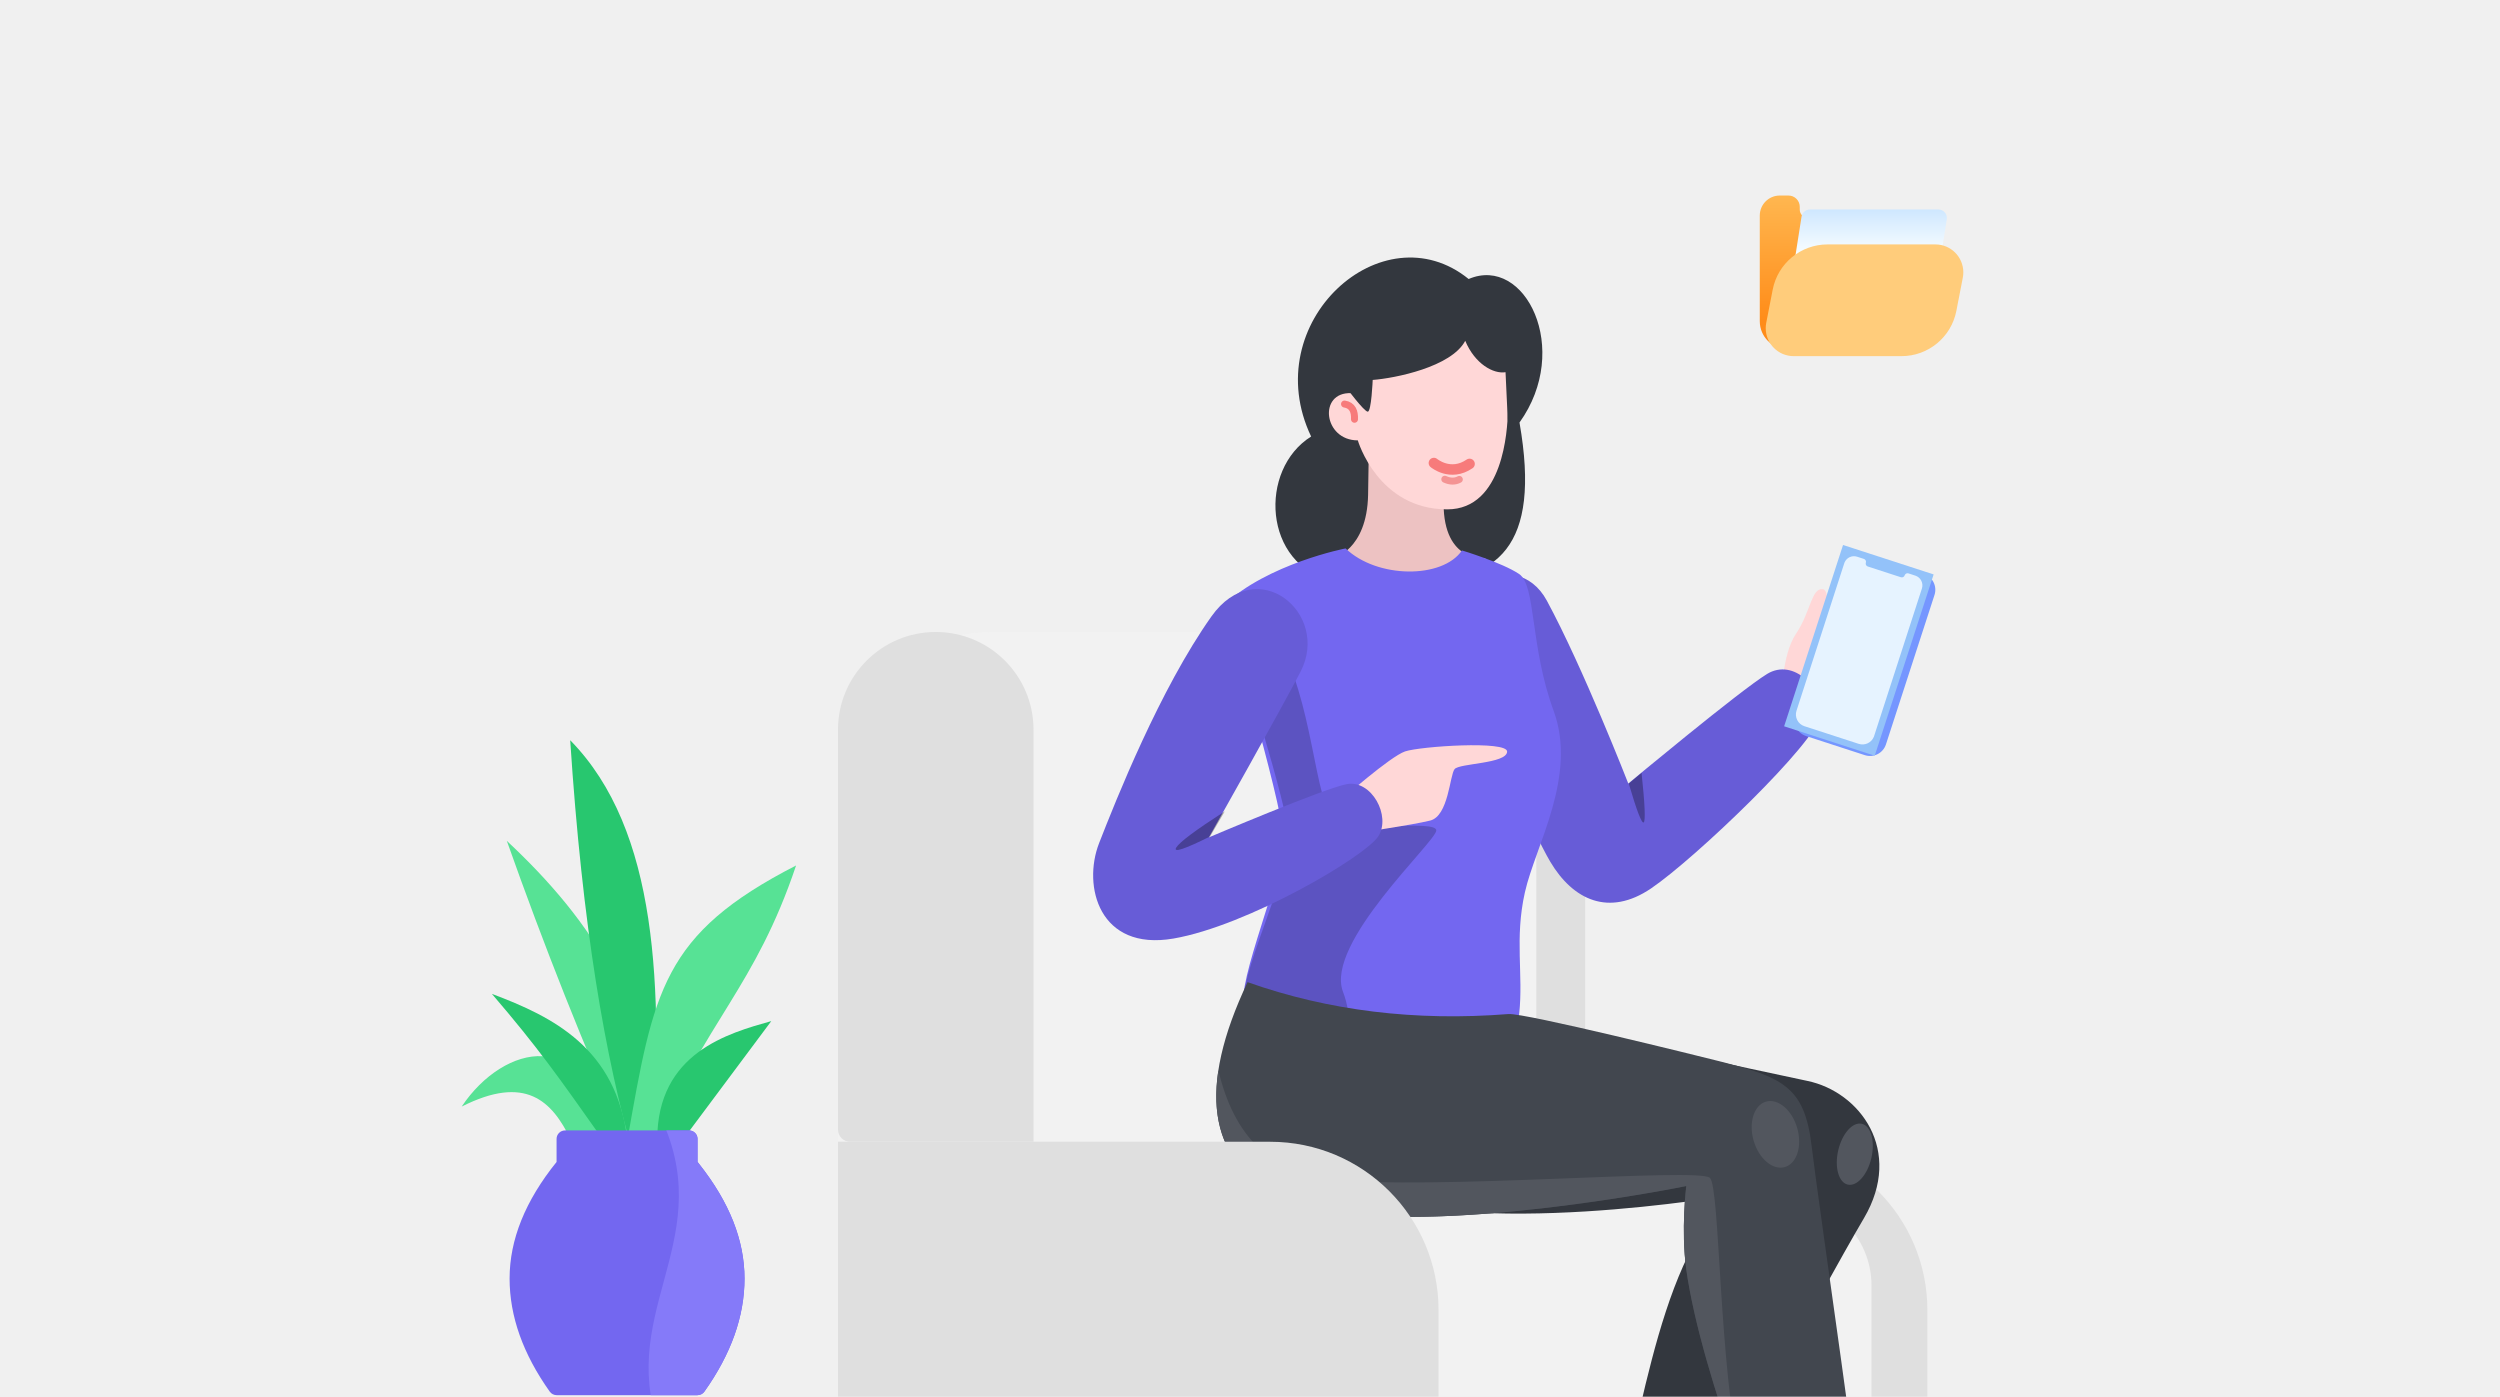
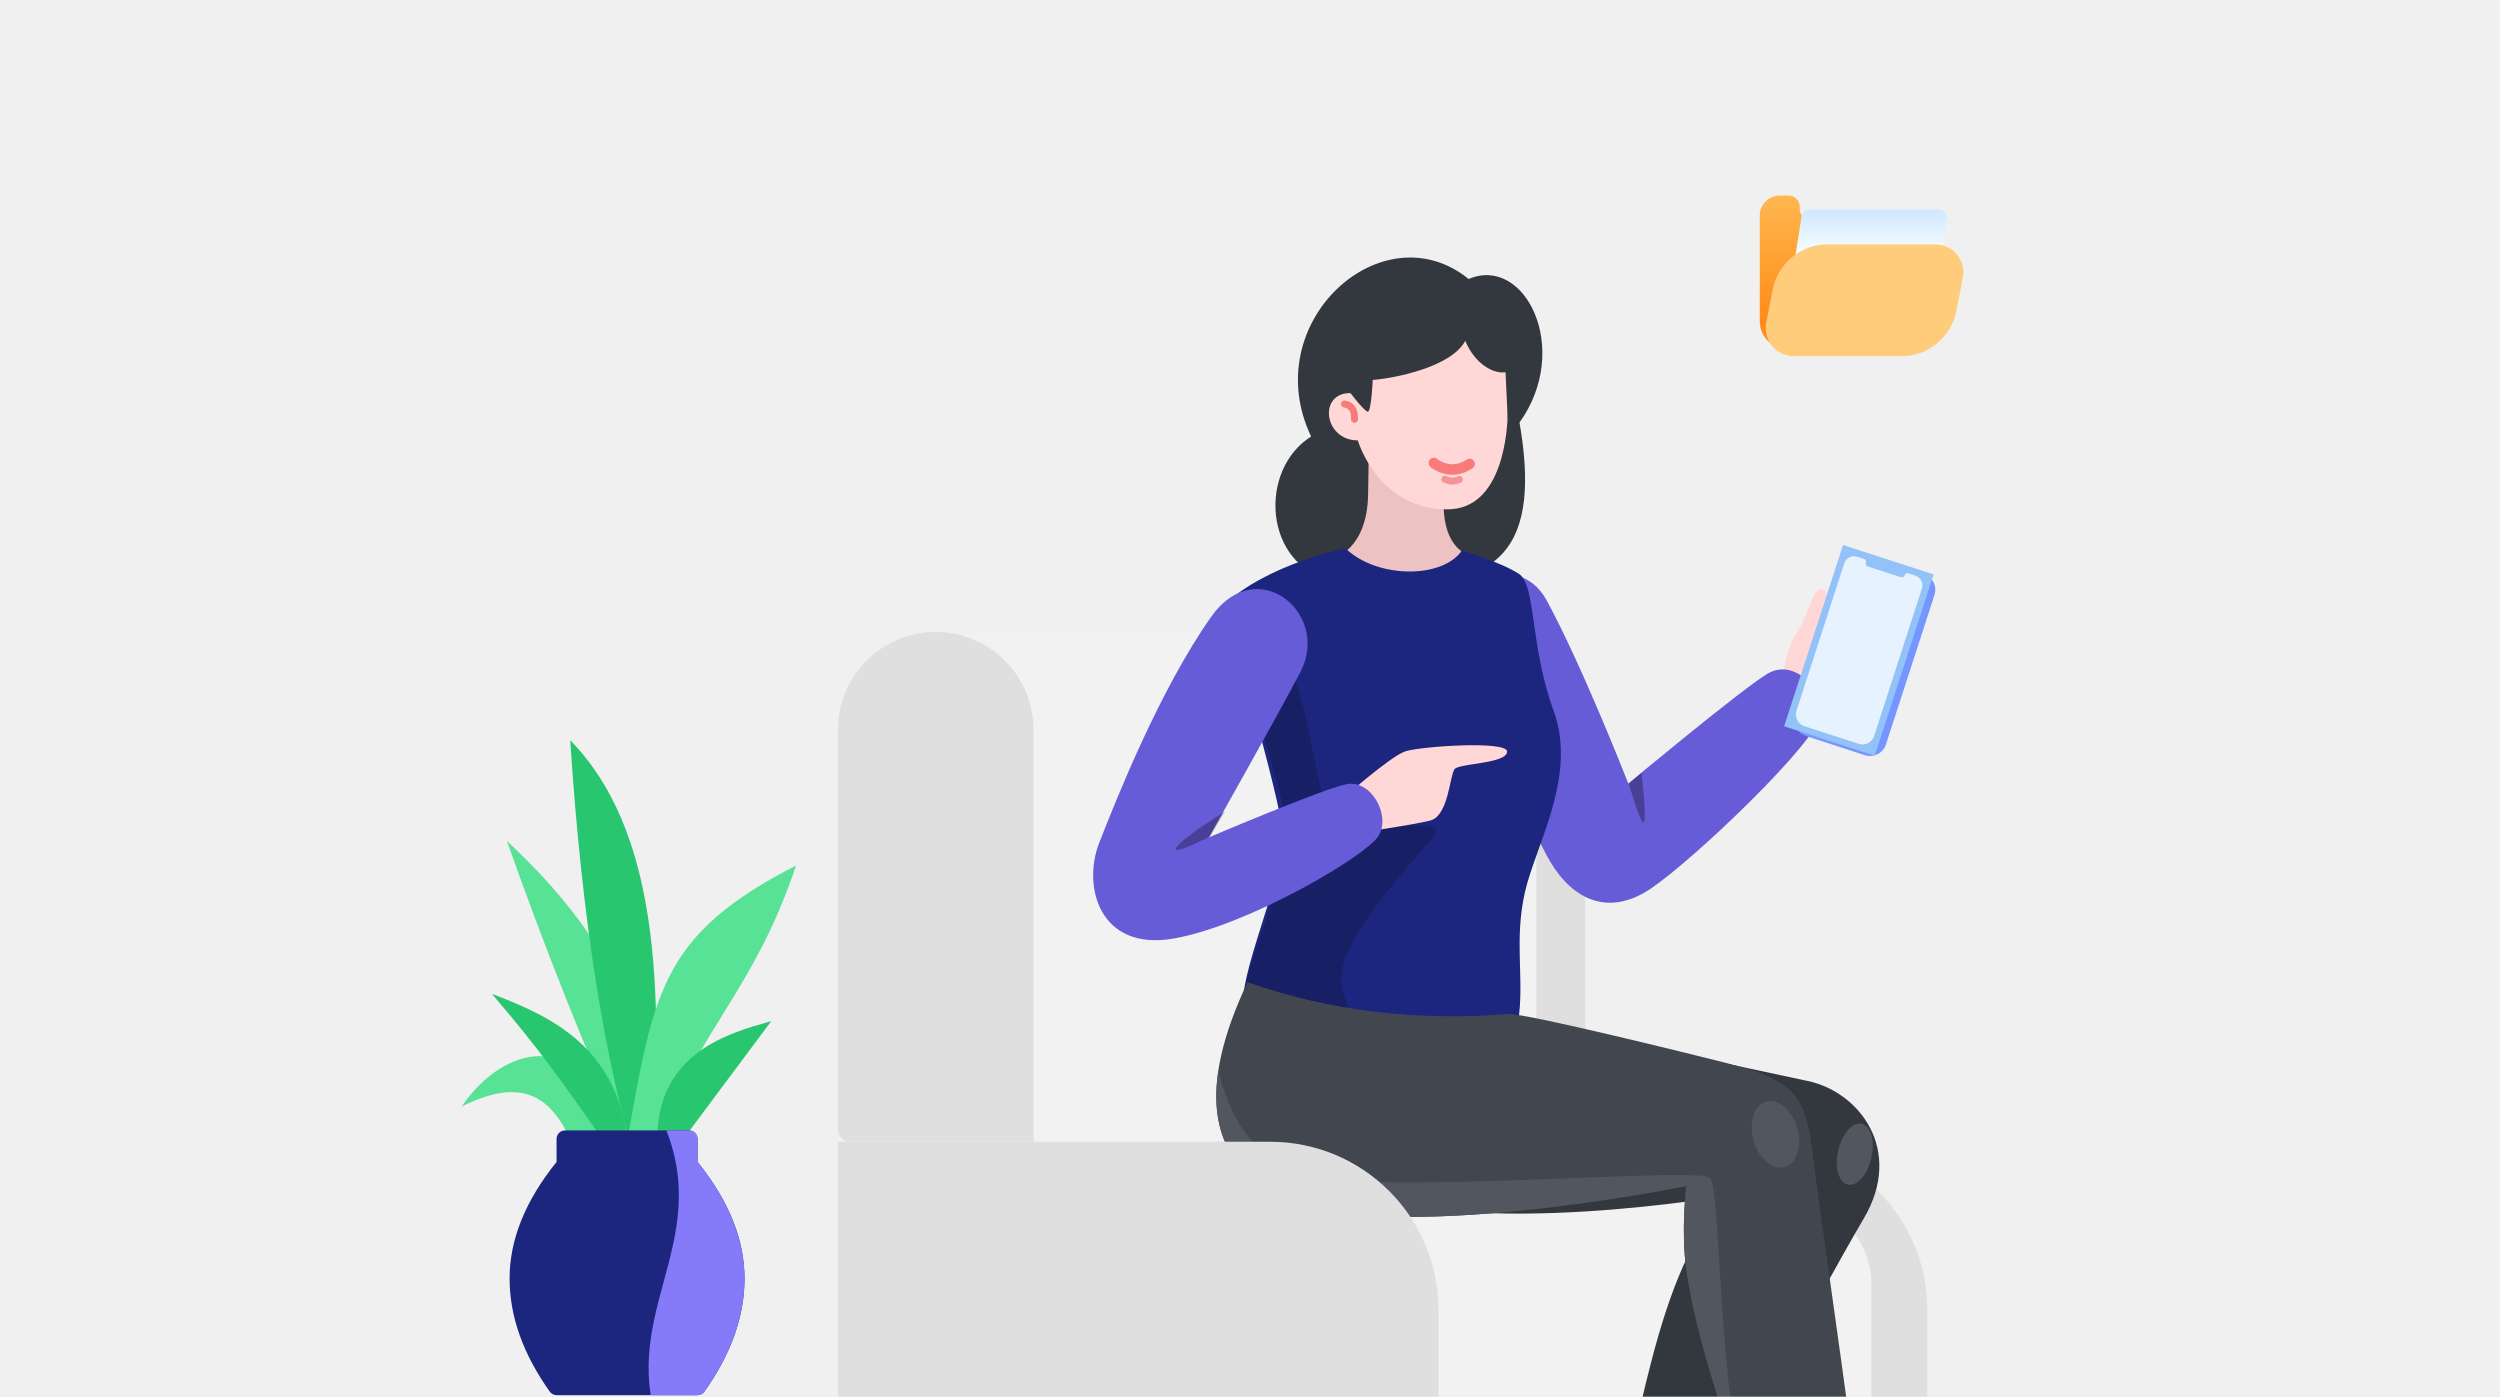
<svg xmlns="http://www.w3.org/2000/svg" xmlns:xlink="http://www.w3.org/1999/xlink" width="358px" height="200px" viewBox="0 0 358 200" version="1.1">
  <defs>
    <path d="M6,0 L352,0 C355.314,-6.08718376e-16 358,2.686 358,6 L358,200 L358,200 L0,200 L0,6 C-4.05812251e-16,2.686 2.686,6.08718376e-16 6,0 Z" id="path-1" />
    <linearGradient x1="50%" y1="81.177%" x2="50%" y2="-34.513%" id="linearGradient-3">
      <stop stop-color="#FF8C19" offset="0%" />
      <stop stop-color="#FFC967" offset="100%" />
    </linearGradient>
    <linearGradient x1="62.11%" y1="31.381%" x2="62.11%" y2="-27.478%" id="linearGradient-4">
      <stop stop-color="#F8FDFF" offset="0%" />
      <stop stop-color="#AAD4FF" offset="100%" />
    </linearGradient>
    <path d="M7.952,0.064 L25.69,0.064 C26.366,0.064 26.914,0.603 26.914,1.268 L26.914,4.578 C31.399,10.144 33.642,15.71 33.642,21.277 C33.642,26.672 31.727,32.066 27.896,37.461 C27.668,37.784 27.293,37.976 26.894,37.976 L6.749,37.976 C6.349,37.976 5.975,37.784 5.746,37.461 C1.915,32.066 0,26.672 0,21.277 C0,15.815 2.159,10.354 6.477,4.893 L6.728,4.578 L6.728,1.268 C6.728,0.603 7.276,0.064 7.952,0.064 Z" id="path-5" />
  </defs>
  <g id="📝-Pages-New" stroke="none" stroke-width="1" fill="none" fill-rule="evenodd">
    <g id="Knowledge-Base" transform="translate(-1052, -791)">
      <g id="Illustration" transform="translate(1052, 791)">
        <mask id="mask-2" fill="white">
          <use xlink:href="#path-1" />
        </mask>
        <g id="Mask" />
        <g mask="url(#mask-2)">
          <g transform="translate(178, 136.5) scale(-1, 1) translate(-178, -136.5) translate(66, 28)">
            <path d="M38.111,135.5 L100,135.5 L100,135.5 L100,201.5 C100,203.709 98.209,205.5 96,205.5 L18,205.5 C15.791,205.5 14,203.709 14,201.5 L14,159.611 C14,146.295 24.795,135.5 38.111,135.5 Z" id="Rectangle" fill="#DFDFDF" />
            <path d="M86.58,62.796 L100,62.5 L100,62.5 L100,142.5 L63,142.5 L63,86.901 C63,73.792 73.474,63.084 86.58,62.796 Z" id="Rectangle" fill="#DFDFDF" />
            <path d="M94.111,62.5 L148.16,62.5 C160.222,62.5 170,72.278 170,84.34 L170,141.753 C170,142.718 169.218,143.5 168.253,143.5 L70,143.5 L70,143.5 L70,86.611 C70,73.295 80.795,62.5 94.111,62.5 Z" id="Rectangle" fill="#F2F2F2" />
            <path d="M156,62.5 C163.732,62.5 170,68.768 170,76.5 L170,133.753 C170,134.718 169.218,135.5 168.253,135.5 L142,135.5 L142,135.5 L142,76.5 C142,68.768 148.268,62.5 156,62.5 Z" id="Rectangle" fill="#DFDFDF" />
            <path d="M34.6,143.5 L96,143.5 L96,143.5 L96,196.5 L22,196.5 L22,156.1 C22,149.141 27.641,143.5 34.6,143.5 Z" id="Rectangle" fill="#F2F2F2" />
            <g id="Wom1.4" stroke-width="1" fill="none" transform="translate(67, 112.5) scale(-1, 1) translate(-67, -112.5) translate(0, 8.5)">
              <g id="Head" transform="translate(26.64127, 0.378756)">
                <path d="M8.147,46.319 C-1.785,44.004 -2.439,30.361 5.112,25.629 C-2.676,9.292 15.333,-6.928 27.669,3.075 C35.756,-0.389 42.476,13.129 34.951,23.628 C38.106,41.654 31.685,46.314 20.109,46.512 L8.147,46.319 Z" id="Path" fill="#33373E" />
                <path d="M8.271,43.06 C8.271,43.06 13.102,41.925 13.27,34.003 C13.437,26.08 13.32,23.376 13.32,23.376 L23.962,23.184 C23.962,23.184 24.078,32.013 24.08,35.207 C24.084,43.785 30.057,43.06 30.057,43.06 C30.057,43.06 28.815,50.016 19.172,50.558 C11.642,50.983 8.271,43.06 8.271,43.06 Z" id="Path" fill="#EDC2C2" />
                <path d="M10.839,19.42 C6.091,19.236 6.866,26.191 11.797,26.182 C11.797,26.182 14.662,36.062 24.607,36.062 C32.684,36.062 33.209,24.546 33.282,22.249 C33.361,19.8 33.371,11.753 33.371,11.753 L10.654,11.742 L10.839,19.42 Z" id="Path" fill="#FFD7D7" />
                <path d="M22.866,28.633 C22.866,28.633 24.498,31.274 27.688,30.334" id="Path" stroke="#F77B7B" stroke-width="1.5" stroke-linecap="round" transform="translate(25.27694, 29.58442) rotate(-18) translate(-25.27694, -29.58442) " />
                <path d="M24.249,31.785 C24.998,32.099 25.708,32.099 26.329,31.738" id="Path" stroke="#F49494" stroke-linecap="round" transform="translate(25.28918, 31.87678) rotate(2) translate(-25.28918, -31.87678) " />
                <path d="M11.057,23.277 C11.356,22.201 11.224,21.261 10.156,20.832" id="Path-8" stroke="#F77B7B" stroke-linecap="round" transform="translate(10.6761, 22.05471) rotate(-13) translate(-10.6761, -22.05471) " />
                <path d="M10.088,18.56 C10.088,18.56 12.69,22.055 13.217,22.073 C13.744,22.092 13.929,17.529 13.929,17.529 C17.121,17.285 25.199,15.675 27.18,11.924 C28.564,15.234 31.212,16.703 32.951,16.421 L33.281,23.452 L34.093,9.317 L9.451,9.317 L10.088,18.56 Z" id="Path" fill="#33373E" />
              </g>
              <g id="LLeg" transform="translate(30.04037, 107.25)" fill="#33373E">
                <path d="M16.635,0.026 C24.043,0.357 65.276,9.483 72.767,11.034 C80.258,12.584 86.591,20.974 80.879,30.689 C74.463,41.595 57.909,72.567 53.889,79.549 C51.9,83.005 41.864,81.067 44.221,75.267 C48.616,64.455 50.657,37.292 61.861,27.388 C61.861,27.388 24.181,33.951 7.905,26.434 C-3.924,20.969 -1.248,-0.775 16.635,0.026 Z" id="Path" />
              </g>
              <g id="LArm" transform="translate(52.38391, 45.76)">
                <path d="M46.782,17.675 C46.782,17.675 46.699,11.643 48.807,8.49 C50.916,5.338 50.999,1.989 52.595,2.099 C54.191,2.208 52.611,9.992 52.611,9.992 C52.611,9.992 54.636,9.218 56.09,8.239 C57.545,7.26 61.955,2.432 62.986,3.288 C64.734,4.745 61.919,12.967 60.386,14.61 C58.848,16.255 50.445,21.661 50.445,21.661 L46.782,17.675 Z" id="Path" fill="#FFD7D7" />
                <path d="M1.256,14.061 C4.702,22.06 11.012,36.754 13.613,41.138 C16.873,46.628 22.014,49.047 28.033,44.973 C34.357,40.693 51.771,23.999 52.282,20.217 C52.788,16.435 48.526,11.898 44.669,14.247 C40.812,16.596 24.787,29.942 24.787,29.942 C24.787,29.942 18.32,13.351 13.117,3.74 C8.611,-4.575 -3.99,1.9 1.256,14.061 Z" id="Path" fill="#675CD7" />
                <path d="M24.854,29.951 C26.012,33.882 26.726,35.733 26.997,35.506 C27.268,35.278 27.164,32.913 26.687,28.41 L24.854,29.951 Z" id="Path" fill-opacity="0.303" fill="#000000" />
              </g>
              <g id="PhoneMini4" transform="translate(110.3976, 56.90821) scale(-1, 1) rotate(-18) translate(-110.3976, -56.90821) translate(102.3976, 42.40821)">
                <g id="Group-3" transform="translate(0, 0)">
                  <path d="M2.834,1.009 L11.674,1.009 C12.999,1.009 14.074,2.083 14.074,3.409 L14.074,25.909 C14.074,27.234 12.999,28.309 11.674,28.309 L2.834,28.309 C1.509,28.309 0.434,27.234 0.434,25.909 L0.434,3.409 C0.434,2.083 1.509,1.009 2.834,1.009 Z" id="Rectangle" fill="#7596FF" fill-rule="nonzero" />
                  <rect id="Rectangle" fill="#93C2F9" x="1.461" y="0.65" width="13.64" height="27.3" />
                  <path d="M3.899,1.625 L4.934,1.625 C5.145,1.625 5.32,1.777 5.356,1.977 L5.363,2.055 C5.363,2.292 5.555,2.484 5.793,2.484 L10.781,2.484 C10.991,2.484 11.167,2.332 11.203,2.132 L11.21,2.055 C11.21,1.817 11.402,1.625 11.639,1.625 L12.669,1.625 C13.433,1.625 14.06,2.214 14.121,2.964 L14.126,3.085 L14.126,3.085 L14.106,25.285 C14.104,26.254 13.319,27.038 12.351,27.04 L4.167,27.04 C3.241,27.041 2.482,26.323 2.418,25.412 L2.413,25.287 C2.413,25.286 2.413,25.285 2.415,25.285 L2.434,3.09 C2.435,2.281 3.091,1.625 3.899,1.625 Z" id="Rectangle" fill="#E6F3FF" fill-rule="nonzero" />
                </g>
              </g>
              <g id="Body" transform="translate(19.19922, 42.03301)">
-                 <path d="M0,8.15 C0,8.15 8.305,35.978 8.551,41.246 C8.797,46.514 1.758,61.997 2.957,65.911 C5.72,74.954 40.995,78.848 42.343,66.682 C42.971,61.009 41.663,55.917 43.17,49.231 C44.672,42.546 50.709,32.612 47.285,23.271 C43.861,13.931 44.778,5.29 42.329,3.657 C39.88,2.024 34.156,0.289 34.156,0.289 C31.372,4.389 21.973,4.329 17.489,-4.61852778e-14 C17.489,-4.61852778e-14 6.348,2.163 0,8.15 Z" id="Path" fill="#7367F0" />
+                 <path d="M0,8.15 C0,8.15 8.305,35.978 8.551,41.246 C8.797,46.514 1.758,61.997 2.957,65.911 C5.72,74.954 40.995,78.848 42.343,66.682 C42.971,61.009 41.663,55.917 43.17,49.231 C44.672,42.546 50.709,32.612 47.285,23.271 C43.861,13.931 44.778,5.29 42.329,3.657 C39.88,2.024 34.156,0.289 34.156,0.289 C31.372,4.389 21.973,4.329 17.489,-4.61852778e-14 C17.489,-4.61852778e-14 6.348,2.163 0,8.15 Z" id="Path" fill="#1C267E" />
                <path d="M7.442,12.657 C12.978,21.448 12.961,36.755 15.934,38.76 C18.907,40.764 30.479,38.797 30.479,40.385 C30.479,41.972 14.488,56.522 17.113,63.477 C18.487,67.119 18.115,70.377 15.994,73.251 L15.302,73.1 C9.002,71.675 3.936,69.117 2.957,65.911 C1.758,61.997 9.609,46.514 9.363,41.246 C9.154,36.774 2.553,16.046 0.563,9.882 C2.183,7.021 4.476,7.946 7.442,12.657 Z" id="Path" fill-opacity="0.199" fill="#000000" />
              </g>
              <g id="RArm" transform="translate(0, 47.85625)">
                <path d="M36.081,30.158 C36.081,30.158 43.076,23.962 45.217,23.243 C47.359,22.524 59.9,21.661 59.821,23.285 C59.731,25.026 52.995,24.926 52.297,25.782 C51.599,26.638 51.44,32.491 48.802,33.148 C46.169,33.805 38.275,34.938 38.275,34.938 L36.081,30.158 Z" id="Path" fill="#FFD7D7" />
                <path d="M17.471,3.926 C10.102,14.334 3.81,30.189 1.395,36.371 C-1.021,42.552 1.416,51.876 12.036,50.045 C22.637,48.22 39.504,38.3 41.37,35.406 C43.237,32.513 40.401,27.247 36.831,27.937 C33.523,28.574 17.116,35.556 17.116,35.556 C17.116,35.556 27.672,16.832 30.249,11.813 C34.554,3.431 23.963,-5.246 17.471,3.926 Z" id="Path" fill="#675CD7" />
                <path d="M17.283,35.428 C13.598,37.26 11.98,37.792 12.429,37.024 C12.879,36.255 15.2,34.521 19.393,31.821 L17.283,35.428 Z" id="Path" fill-opacity="0.303" fill="#000000" />
              </g>
              <g id="RLeg" transform="translate(17.86184, 104)">
                <path d="M4.789,0.143 C-2.392,15.318 -0.936,25.511 9.154,30.722 C23.792,38.281 67.612,29.341 67.612,29.341 C67.612,29.341 66.829,35.65 67.612,41.277 C69.657,55.972 79.383,80.456 81.441,83.533 C84.286,87.787 92.955,84.579 93.118,81.036 C93.282,77.494 86.583,32.251 85.565,23.623 C84.552,14.995 81.352,13.742 72.008,11.383 C69.862,10.842 44.476,4.528 42.151,4.712 C28.829,5.766 16.375,4.243 4.789,0.143 Z" id="Path" fill="#42474F" />
                <path d="M16.595,28.373 C31.087,29.998 69.453,26.648 70.994,28.17 C72.465,29.624 72.22,54.905 75.52,69.538 L75.018,68.156 C71.914,59.53 68.692,49.038 67.612,41.277 C66.829,35.65 67.612,29.341 67.612,29.341 L65.845,29.683 C57.515,31.249 22.035,37.374 9.154,30.722 C2.175,27.118 -0.673,21.13 0.61,12.759 C2.819,22.221 8.148,27.426 16.595,28.373 Z" id="Path" fill="#52565E" />
                <ellipse id="Oval" fill="#52565E" transform="translate(91.74491, 24.78125) rotate(13) translate(-91.74491, -24.78125) " cx="91.745" cy="24.781" rx="2.436" ry="4.469" />
                <ellipse id="Oval" fill="#52565E" transform="translate(80.37828, 21.9375) rotate(-16) translate(-80.37828, -21.9375) " cx="80.378" cy="21.938" rx="3.248" ry="4.875" />
              </g>
            </g>
            <path d="M108.111,135.5 L170,135.5 L170,135.5 L170,203.753 C170,204.718 169.218,205.5 168.253,205.5 L84,205.5 L84,205.5 L84,159.611 C84,146.295 94.795,135.5 108.111,135.5 Z" id="Rectangle" fill="#DFDFDF" />
            <g id="Group-37" stroke-width="1" fill="none" transform="translate(23, 11.5) scale(-1, 1) translate(-23, -11.5) translate(8, 0)">
              <path d="M2.862,0 L4.11,0 C5.002,5.82428401e-17 5.725,0.723 5.725,1.615 L5.725,2.01 C5.725,2.683 6.271,3.229 6.944,3.229 L22,3.229 C24.209,3.229 26,5.02 26,7.229 L26,18 C26,20.209 24.209,22 22,22 L4,22 C1.791,22 2.705415e-16,20.209 0,18 L0,2.862 C-1.93595067e-16,1.282 1.282,2.90392601e-16 2.862,0 Z" id="Rectangle" fill="url(#linearGradient-3)" />
              <path d="M7.184,2 L25.574,2 C26.248,2 26.794,2.546 26.794,3.219 C26.794,3.283 26.789,3.346 26.779,3.408 L24.021,20.97 C23.928,21.563 23.417,22 22.816,22 L4.426,22 C3.752,22 3.206,21.454 3.206,20.781 C3.206,20.717 3.211,20.654 3.221,20.592 L5.979,3.03 C6.072,2.437 6.583,2 7.184,2 Z" id="Rectangle" fill="url(#linearGradient-4)" />
              <path d="M29.075,11.763 L28.149,16.526 C27.419,20.285 24.126,23 20.296,23 L4.852,23 C2.643,23 0.852,21.209 0.852,19 C0.852,18.744 0.876,18.489 0.925,18.237 L1.851,13.474 C2.581,9.715 5.874,7 9.704,7 L25.148,7 C27.357,7 29.148,8.791 29.148,11 C29.148,11.256 29.124,11.511 29.075,11.763 Z" id="Rectangle" fill="#FFCC7B" />
            </g>
            <g id="Group-79" stroke-width="1" fill="none" transform="translate(176, 78)">
              <g id="Group-86">
                <path d="M23.979,58.234 C30.346,43.991 36.13,29.363 41.424,14.412 C29.228,25.78 19.744,39.63 21.095,58.234 L23.979,58.234 Z" id="Path-113" fill="#57E295" />
                <path d="M20.586,59.721 C19.079,35.435 19.718,12.88 32.347,0 C30.605,26.665 27.346,45.45 23.219,59.721 L20.586,59.721 Z" id="Rectangle" fill="#28C76F" />
                <path d="M20.007,57.192 C12.951,40.221 5.861,35.356 2.45563569e-14,17.935 C19.181,27.771 20.383,35.893 24.148,57.192 L20.007,57.192 Z" id="Path-112" fill="#57E295" />
                <path d="M16.209,57.192 L3.551,40.221 C9.665,41.944 19.883,44.735 19.883,57.192 L16.209,57.192 Z" id="Path-114" fill="#28C76F" />
                <path d="M28.048,57.192 L32.271,57.192 C34.954,51.651 38.735,47.837 47.884,52.461 C41.887,43.427 29.583,40.694 28.048,57.192 Z" id="Path-116" fill="#57E295" />
                <path d="M24.164,57.192 L27.675,57.192 C34.12,48.078 36.891,44.106 43.56,36.323 C34.774,39.62 25.756,44.106 24.164,57.192 Z" id="Path-117" fill="#28C76F" />
              </g>
              <g id="Group-85" transform="translate(7.384615, 55.8125)">
                <mask id="mask-6" fill="white">
                  <use xlink:href="#path-5" />
                </mask>
-                 <use id="Rectangle" fill="#7367F0" xlink:href="#path-5" />
+                 <use id="Rectangle" fill="#1C267E" xlink:href="#path-5" />
                <path d="M-4.282,-0.978 L11.622,-0.978 C4.008,16.458 19.027,26.784 11.622,44.155 L-4.282,44.155 L-4.282,-0.978 Z" id="Rectangle" fill="#857AF9" mask="url(#mask-6)" />
              </g>
            </g>
          </g>
        </g>
      </g>
    </g>
  </g>
</svg>
